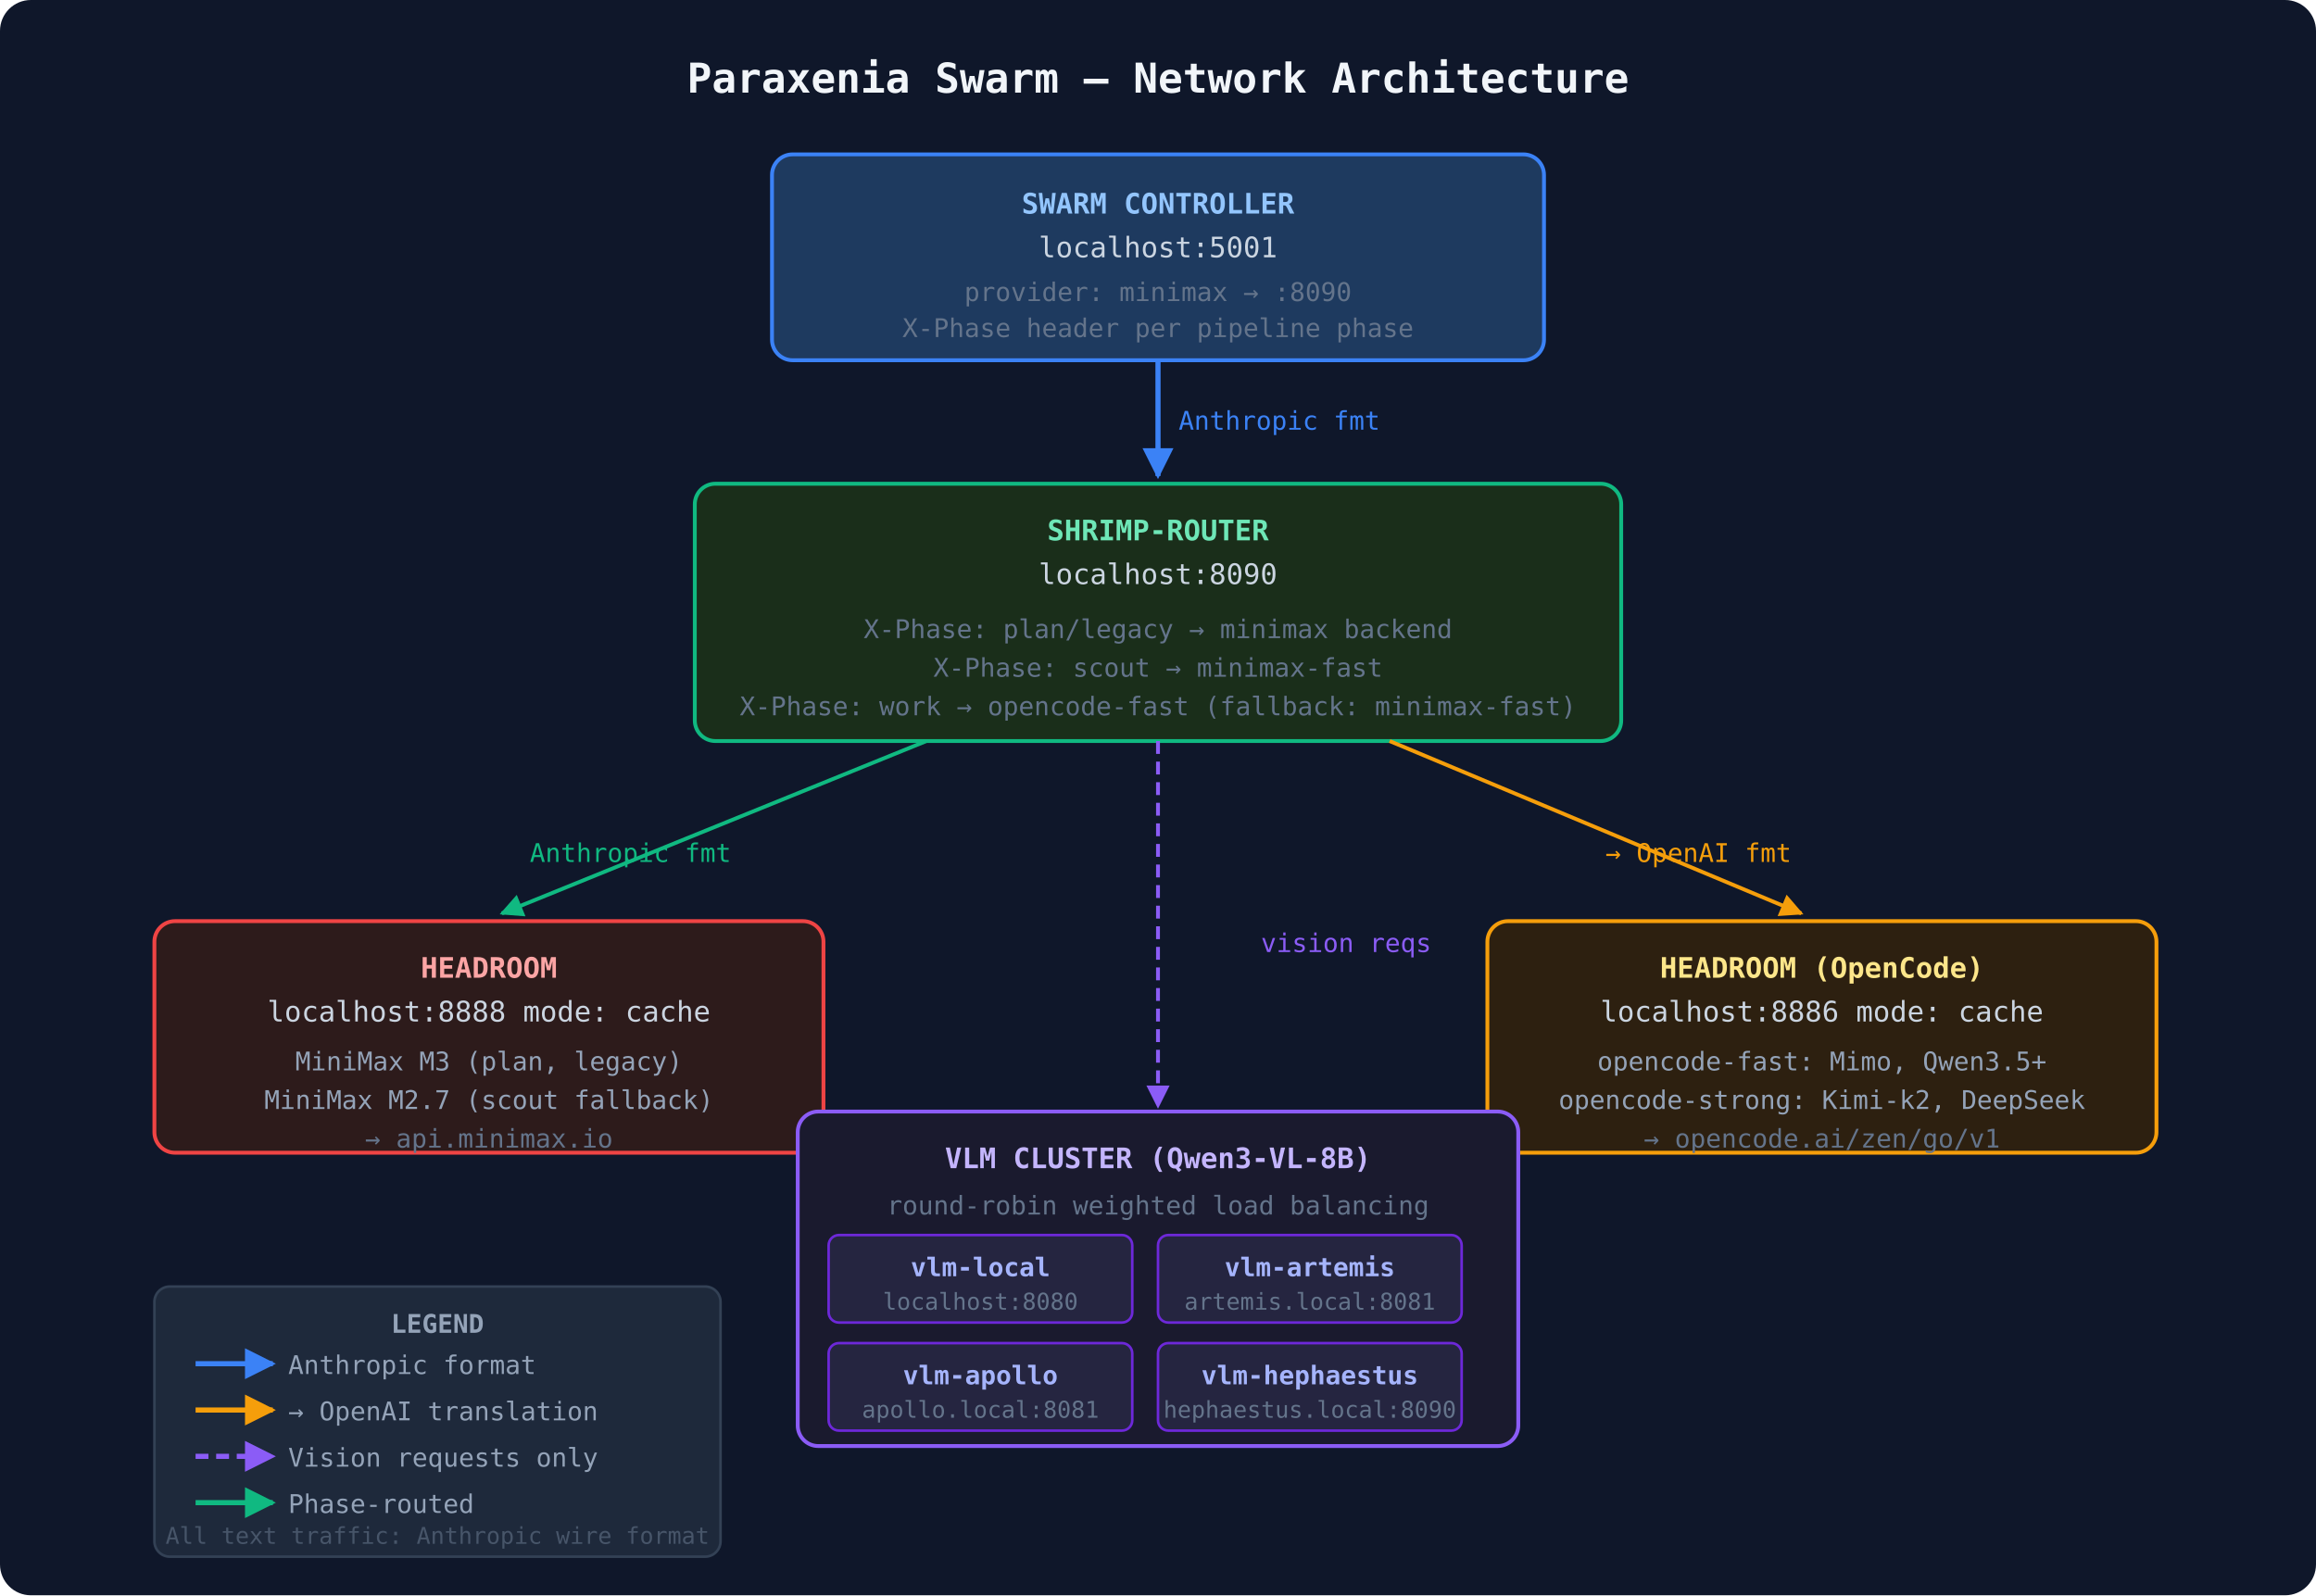
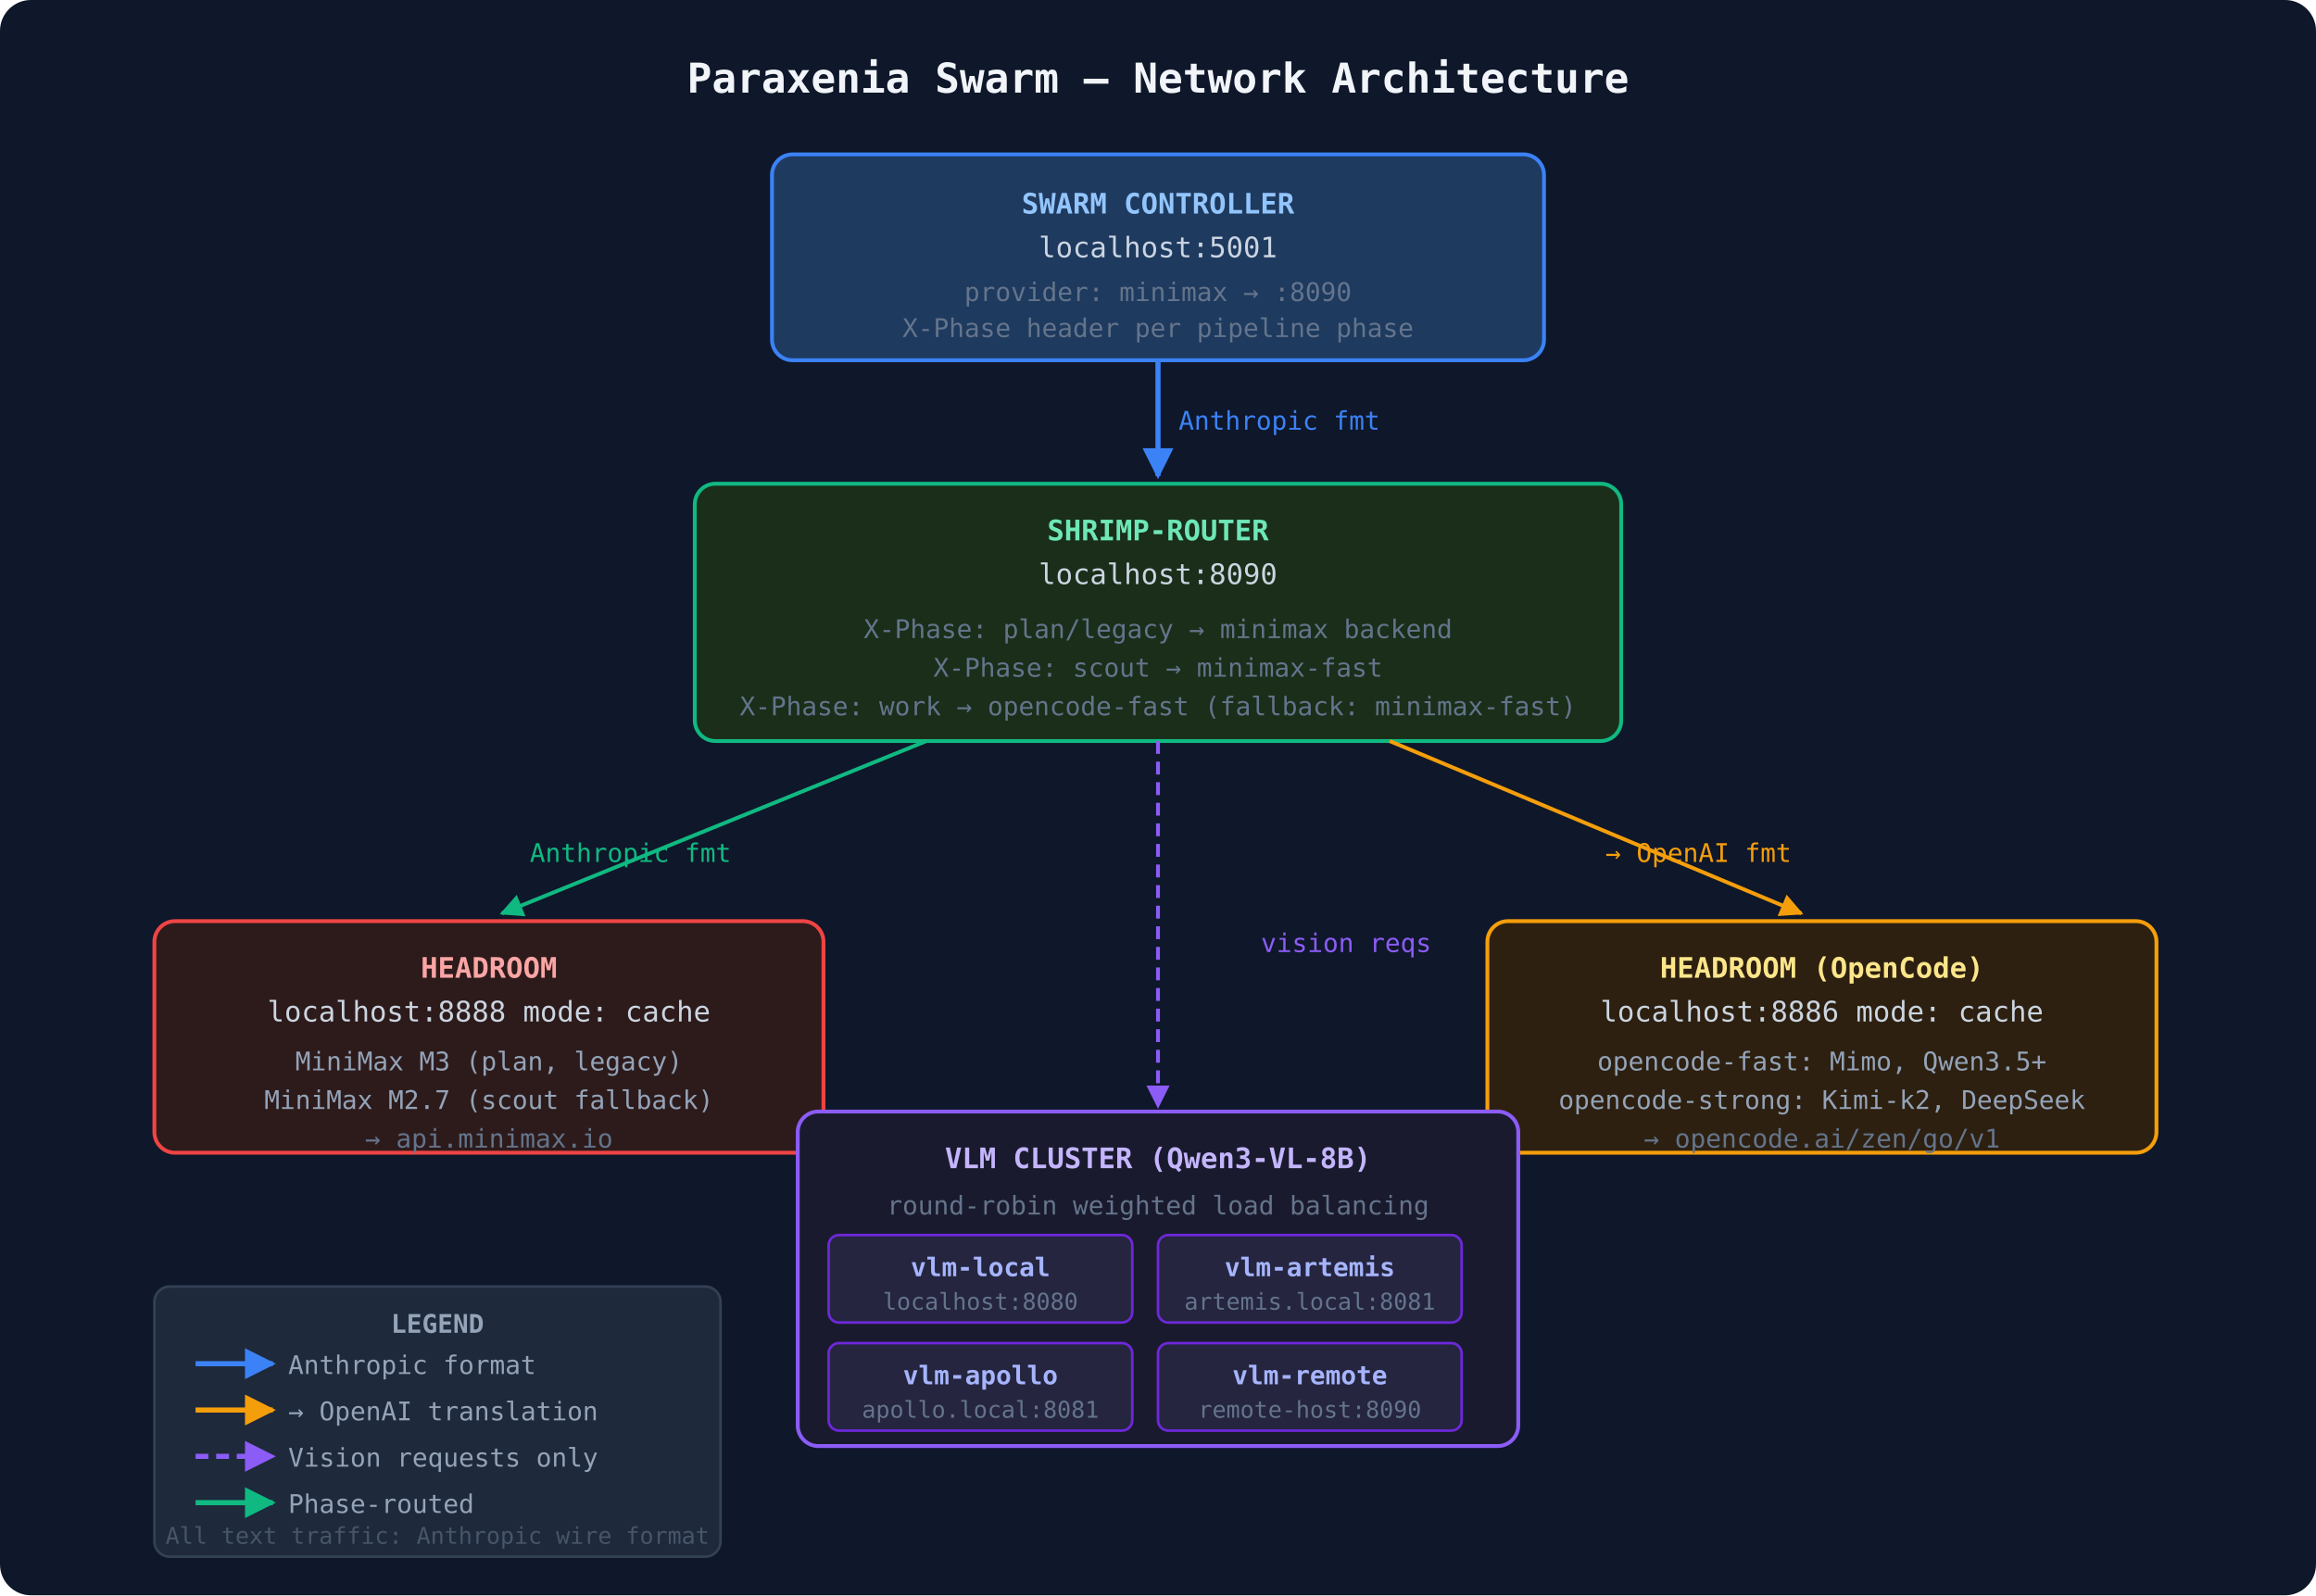
<svg xmlns="http://www.w3.org/2000/svg" viewBox="0 0 900 620" font-family="ui-monospace, 'SF Mono', monospace" font-size="12">
  <defs>
    <marker id="arrow" viewBox="0 0 10 10" refX="9" refY="5" markerWidth="6" markerHeight="6" orient="auto">
      <path d="M 0 0 L 10 5 L 0 10 z" fill="#6b7280" />
    </marker>
    <marker id="arrow-blue" viewBox="0 0 10 10" refX="9" refY="5" markerWidth="6" markerHeight="6" orient="auto">
      <path d="M 0 0 L 10 5 L 0 10 z" fill="#3b82f6" />
    </marker>
    <marker id="arrow-green" viewBox="0 0 10 10" refX="9" refY="5" markerWidth="6" markerHeight="6" orient="auto">
      <path d="M 0 0 L 10 5 L 0 10 z" fill="#10b981" />
    </marker>
    <marker id="arrow-orange" viewBox="0 0 10 10" refX="9" refY="5" markerWidth="6" markerHeight="6" orient="auto">
      <path d="M 0 0 L 10 5 L 0 10 z" fill="#f59e0b" />
    </marker>
    <marker id="arrow-purple" viewBox="0 0 10 10" refX="9" refY="5" markerWidth="6" markerHeight="6" orient="auto">
      <path d="M 0 0 L 10 5 L 0 10 z" fill="#8b5cf6" />
    </marker>
  </defs>
  <rect width="900" height="620" fill="#0f172a" rx="12" />
  <text x="450" y="36" text-anchor="middle" fill="#f1f5f9" font-size="16" font-weight="bold">Paraxenia Swarm — Network Architecture</text>
  <rect x="300" y="60" width="300" height="80" rx="8" fill="#1e3a5f" stroke="#3b82f6" stroke-width="1.5" />
  <text x="450" y="83" text-anchor="middle" fill="#93c5fd" font-size="11" font-weight="bold">SWARM CONTROLLER</text>
  <text x="450" y="100" text-anchor="middle" fill="#cbd5e1" font-size="11">localhost:5001</text>
  <text x="450" y="117" text-anchor="middle" fill="#64748b" font-size="10">provider: minimax → :8090</text>
  <text x="450" y="131" text-anchor="middle" fill="#64748b" font-size="10">X-Phase header per pipeline phase</text>
  <line x1="450" y1="140" x2="450" y2="185" stroke="#3b82f6" stroke-width="2" marker-end="url(#arrow-blue)" />
  <text x="458" y="167" fill="#3b82f6" font-size="10">Anthropic fmt</text>
  <rect x="270" y="188" width="360" height="100" rx="8" fill="#1a2e1a" stroke="#10b981" stroke-width="1.5" />
  <text x="450" y="210" text-anchor="middle" fill="#6ee7b7" font-size="11" font-weight="bold">SHRIMP-ROUTER</text>
  <text x="450" y="227" text-anchor="middle" fill="#cbd5e1" font-size="11">localhost:8090</text>
  <text x="450" y="248" text-anchor="middle" fill="#64748b" font-size="10">X-Phase: plan/legacy  → minimax backend</text>
  <text x="450" y="263" text-anchor="middle" fill="#64748b" font-size="10">X-Phase: scout        → minimax-fast</text>
  <text x="450" y="278" text-anchor="middle" fill="#64748b" font-size="10">X-Phase: work         → opencode-fast (fallback: minimax-fast)</text>
  <line x1="360" y1="288" x2="195" y2="355" stroke="#10b981" stroke-width="1.5" marker-end="url(#arrow-green)" />
  <line x1="540" y1="288" x2="700" y2="355" stroke="#f59e0b" stroke-width="1.5" marker-end="url(#arrow-orange)" />
  <line x1="450" y1="288" x2="450" y2="430" stroke="#8b5cf6" stroke-width="1.5" stroke-dasharray="5,3" marker-end="url(#arrow-purple)" />
  <text x="245" y="335" text-anchor="middle" fill="#10b981" font-size="10">Anthropic fmt</text>
  <text x="660" y="335" text-anchor="middle" fill="#f59e0b" font-size="10">→ OpenAI fmt</text>
  <text x="490" y="370" fill="#8b5cf6" font-size="10">vision reqs</text>
  <rect x="60" y="358" width="260" height="90" rx="8" fill="#2d1b1b" stroke="#ef4444" stroke-width="1.5" />
  <text x="190" y="380" text-anchor="middle" fill="#fca5a5" font-size="11" font-weight="bold">HEADROOM</text>
  <text x="190" y="397" text-anchor="middle" fill="#cbd5e1" font-size="11">localhost:8888  mode: cache</text>
  <text x="190" y="416" text-anchor="middle" fill="#94a3b8" font-size="10">MiniMax M3    (plan, legacy)</text>
  <text x="190" y="431" text-anchor="middle" fill="#94a3b8" font-size="10">MiniMax M2.7  (scout fallback)</text>
  <text x="190" y="446" text-anchor="middle" fill="#64748b" font-size="10">→ api.minimax.io</text>
  <rect x="578" y="358" width="260" height="90" rx="8" fill="#2d2010" stroke="#f59e0b" stroke-width="1.5" />
  <text x="708" y="380" text-anchor="middle" fill="#fde68a" font-size="11" font-weight="bold">HEADROOM (OpenCode)</text>
  <text x="708" y="397" text-anchor="middle" fill="#cbd5e1" font-size="11">localhost:8886  mode: cache</text>
  <text x="708" y="416" text-anchor="middle" fill="#94a3b8" font-size="10">opencode-fast:  Mimo, Qwen3.5+</text>
  <text x="708" y="431" text-anchor="middle" fill="#94a3b8" font-size="10">opencode-strong: Kimi-k2, DeepSeek</text>
  <text x="708" y="446" text-anchor="middle" fill="#64748b" font-size="10">→ opencode.ai/zen/go/v1</text>
  <rect x="310" y="432" width="280" height="130" rx="8" fill="#1a1a2e" stroke="#8b5cf6" stroke-width="1.5" />
  <text x="450" y="454" text-anchor="middle" fill="#c4b5fd" font-size="11" font-weight="bold">VLM CLUSTER  (Qwen3-VL-8B)</text>
  <text x="450" y="472" text-anchor="middle" fill="#64748b" font-size="10">round-robin weighted load balancing</text>
  <rect x="322" y="480" width="118" height="34" rx="4" fill="#252540" stroke="#6d28d9" stroke-width="1" />
  <text x="381" y="496" text-anchor="middle" fill="#a5b4fc" font-size="10" font-weight="bold">vlm-local</text>
  <text x="381" y="509" text-anchor="middle" fill="#64748b" font-size="9">localhost:8080</text>
  <rect x="450" y="480" width="118" height="34" rx="4" fill="#252540" stroke="#6d28d9" stroke-width="1" />
  <text x="509" y="496" text-anchor="middle" fill="#a5b4fc" font-size="10" font-weight="bold">vlm-artemis</text>
  <text x="509" y="509" text-anchor="middle" fill="#64748b" font-size="9">artemis.local:8081</text>
  <rect x="322" y="522" width="118" height="34" rx="4" fill="#252540" stroke="#6d28d9" stroke-width="1" />
  <text x="381" y="538" text-anchor="middle" fill="#a5b4fc" font-size="10" font-weight="bold">vlm-apollo</text>
  <text x="381" y="551" text-anchor="middle" fill="#64748b" font-size="9">apollo.local:8081</text>
  <rect x="450" y="522" width="118" height="34" rx="4" fill="#252540" stroke="#6d28d9" stroke-width="1" />
-   <text x="509" y="538" text-anchor="middle" fill="#a5b4fc" font-size="10" font-weight="bold">vlm-hephaestus</text>
-   <text x="509" y="551" text-anchor="middle" fill="#64748b" font-size="9">hephaestus.local:8090</text>
+   <text x="509" y="538" text-anchor="middle" fill="#a5b4fc" font-size="10" font-weight="bold">vlm-remote</text>
+   <text x="509" y="551" text-anchor="middle" fill="#64748b" font-size="9">remote-host:8090</text>
  <rect x="60" y="500" width="220" height="105" rx="6" fill="#1e293b" stroke="#334155" stroke-width="1" />
  <text x="170" y="518" text-anchor="middle" fill="#94a3b8" font-size="10" font-weight="bold">LEGEND</text>
  <line x1="76" y1="530" x2="106" y2="530" stroke="#3b82f6" stroke-width="2" marker-end="url(#arrow-blue)" />
  <text x="112" y="534" fill="#94a3b8" font-size="10">Anthropic format</text>
  <line x1="76" y1="548" x2="106" y2="548" stroke="#f59e0b" stroke-width="2" marker-end="url(#arrow-orange)" />
  <text x="112" y="552" fill="#94a3b8" font-size="10">→ OpenAI translation</text>
  <line x1="76" y1="566" x2="106" y2="566" stroke="#8b5cf6" stroke-width="2" stroke-dasharray="5,3" marker-end="url(#arrow-purple)" />
  <text x="112" y="570" fill="#94a3b8" font-size="10">Vision requests only</text>
  <line x1="76" y1="584" x2="106" y2="584" stroke="#10b981" stroke-width="2" marker-end="url(#arrow-green)" />
  <text x="112" y="588" fill="#94a3b8" font-size="10">Phase-routed</text>
  <text x="170" y="600" text-anchor="middle" fill="#475569" font-size="9">All text traffic: Anthropic wire format</text>
</svg>
